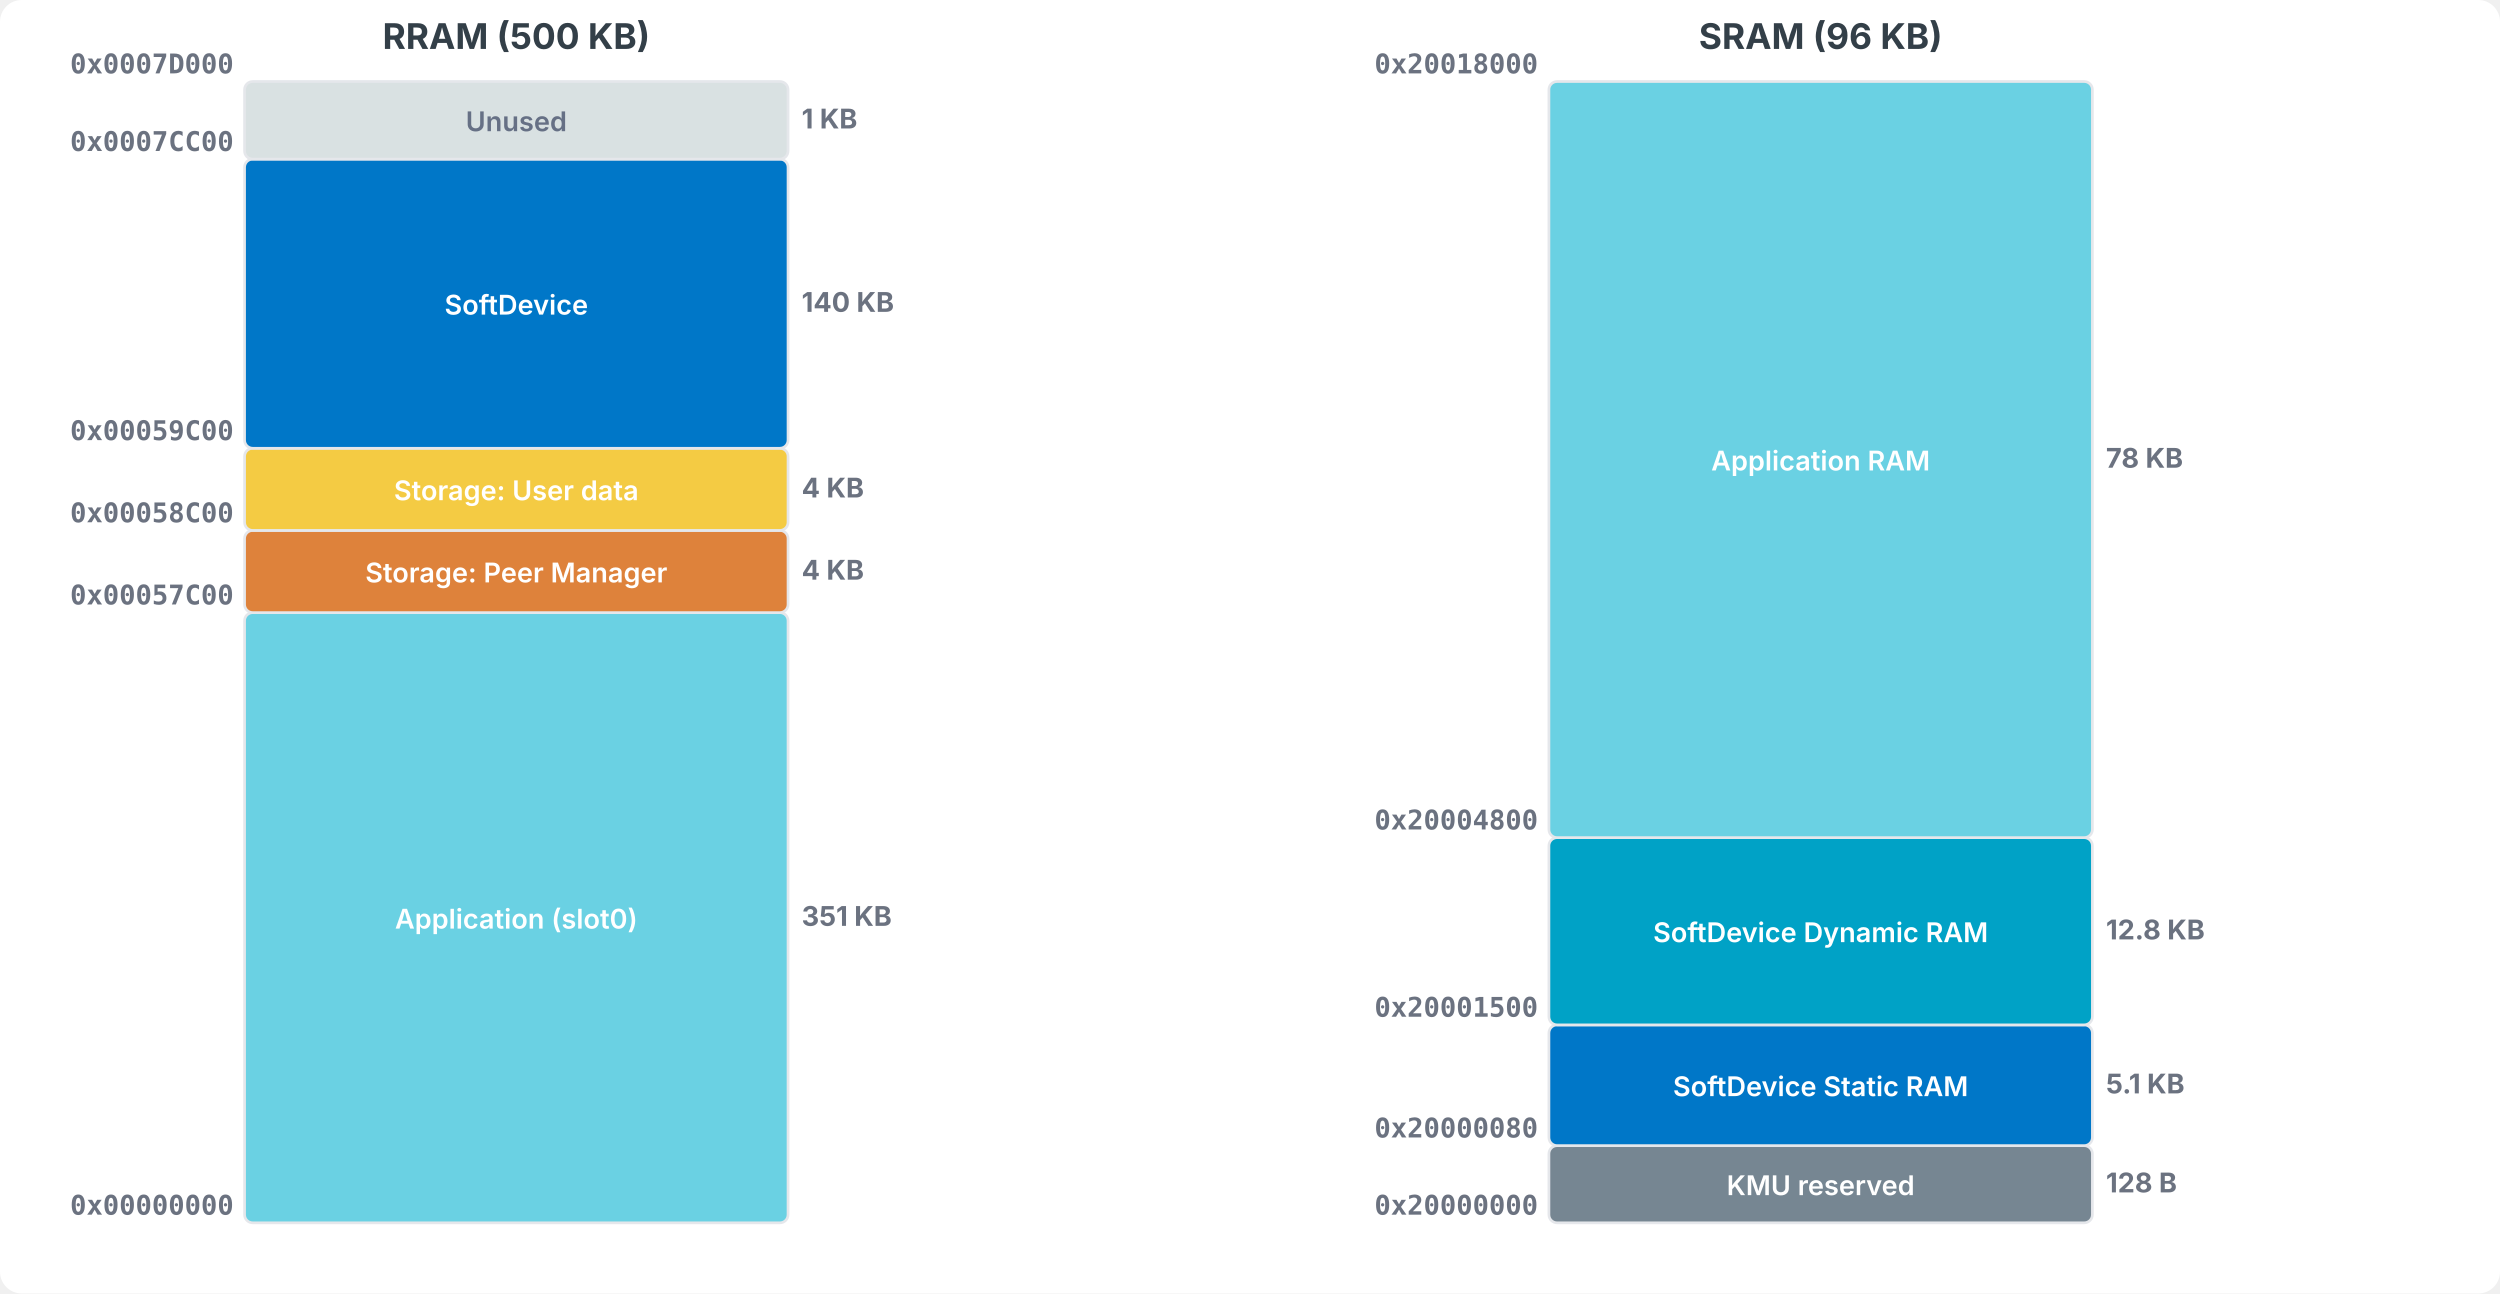
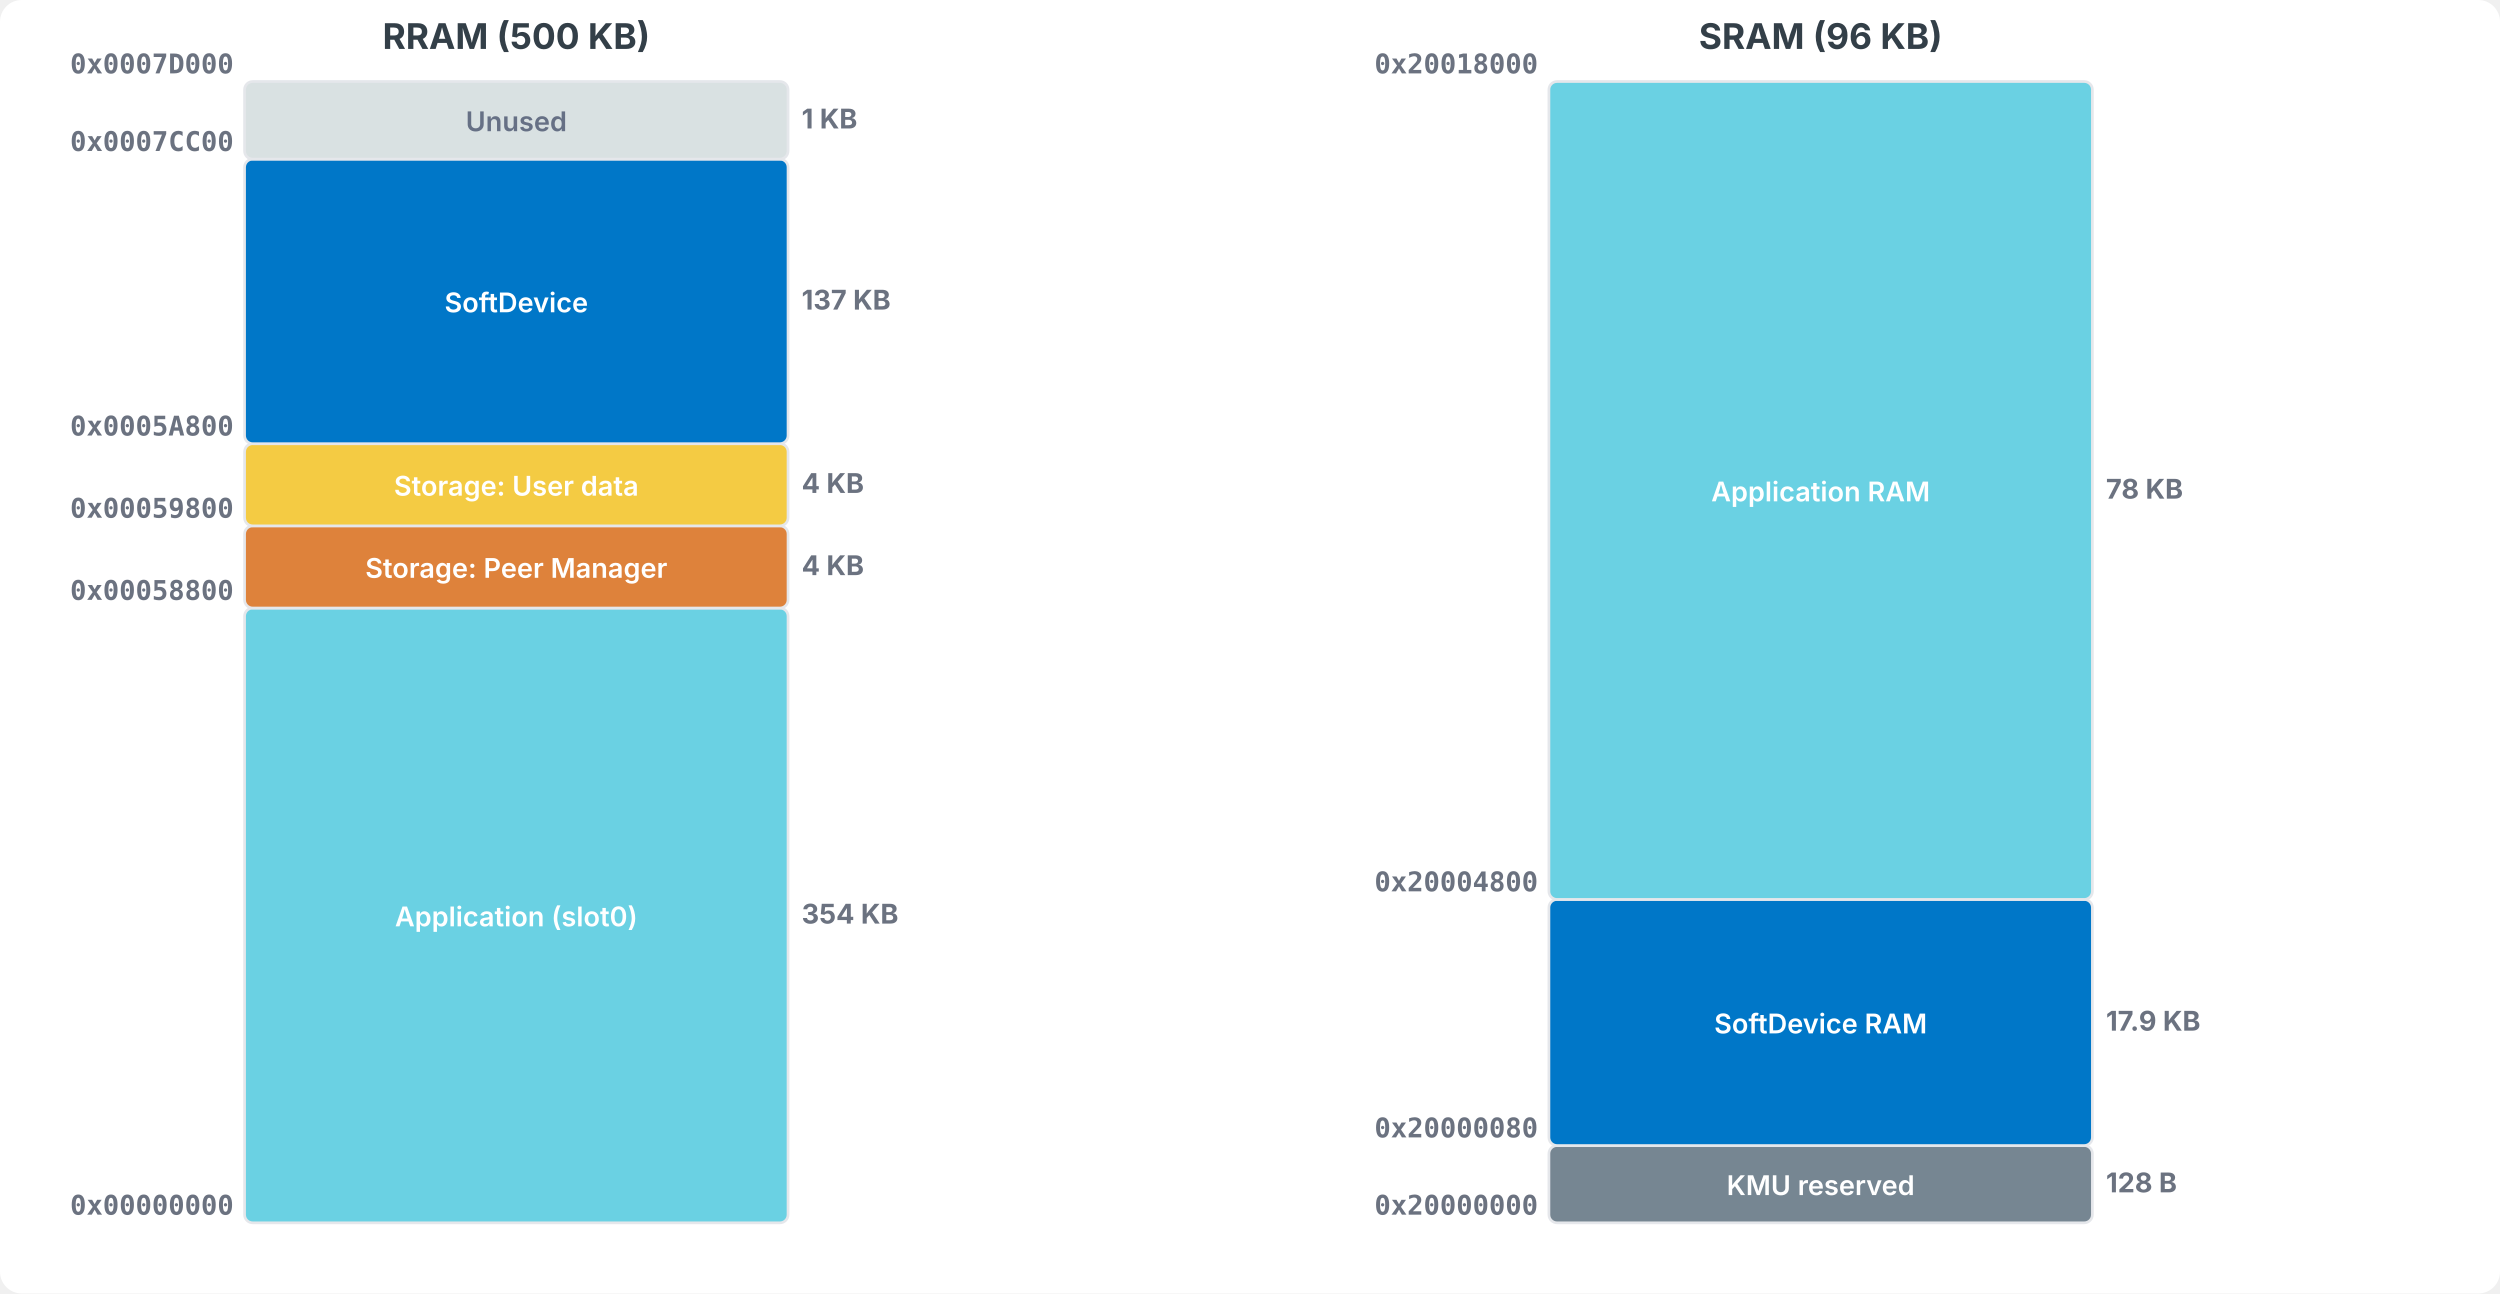
<svg xmlns="http://www.w3.org/2000/svg" viewBox="0 0 920 476" width="920" height="476" font-family="Inter, -apple-system, sans-serif">
  <rect width="100%" height="100%" fill="#ffffff" rx="8" />
  <text x="190.0" y="18" text-anchor="middle" font-size="13" font-weight="bold" fill="#333f48">RRAM (500 KB)</text>
-   <rect x="90" y="225.44" width="200" height="224.56" fill="#6ad1e3" rx="3" stroke="#e5e7eb" stroke-width="1" />
-   <text x="190.0" y="341.72" text-anchor="middle" font-size="10" font-weight="600" fill="#fff">Application (slot0)</text>
+   <rect x="90" y="223.76" width="200" height="226.24" fill="#6ad1e3" rx="3" stroke="#e5e7eb" stroke-width="1" />
+   <text x="190.0" y="340.88" text-anchor="middle" font-size="10" font-weight="600" fill="#fff">Application (slot0)</text>
  <text x="86" y="447.0" text-anchor="end" font-size="10" font-weight="bold" font-family="monospace" fill="#6b7280">0x00000000</text>
-   <text x="295" y="340.72" text-anchor="start" font-size="10" font-weight="bold" fill="#6b7280">351 KB</text>
-   <rect x="90" y="195.2" width="200" height="30.24" fill="#de823b" rx="3" stroke="#e5e7eb" stroke-width="1" />
-   <text x="190.0" y="214.32" text-anchor="middle" font-size="10" font-weight="600" fill="#fff">Storage: Peer Manager</text>
-   <text x="86" y="222.44" text-anchor="end" font-size="10" font-weight="bold" font-family="monospace" fill="#6b7280">0x00057C00</text>
-   <text x="295" y="213.32" text-anchor="start" font-size="10" font-weight="bold" fill="#6b7280">4 KB</text>
-   <rect x="90" y="164.96" width="200" height="30.24" fill="#f4cb43" rx="3" stroke="#e5e7eb" stroke-width="1" />
-   <text x="190.0" y="184.08" text-anchor="middle" font-size="10" font-weight="600" fill="#fff">Storage: User data</text>
-   <text x="86" y="192.2" text-anchor="end" font-size="10" font-weight="bold" font-family="monospace" fill="#6b7280">0x00058C00</text>
-   <text x="295" y="183.08" text-anchor="start" font-size="10" font-weight="bold" fill="#6b7280">4 KB</text>
-   <rect x="90" y="58.56" width="200" height="106.4" fill="#0077c8" rx="3" stroke="#e5e7eb" stroke-width="1" />
-   <text x="190.0" y="115.76" text-anchor="middle" font-size="10" font-weight="600" fill="#fff">SoftDevice</text>
-   <text x="86" y="161.96" text-anchor="end" font-size="10" font-weight="bold" font-family="monospace" fill="#6b7280">0x00059C00</text>
-   <text x="295" y="114.76" text-anchor="start" font-size="10" font-weight="bold" fill="#6b7280">140 KB</text>
+   <text x="295" y="339.88" text-anchor="start" font-size="10" font-weight="bold" fill="#6b7280">354 KB</text>
+   <rect x="90" y="193.52" width="200" height="30.24" fill="#de823b" rx="3" stroke="#e5e7eb" stroke-width="1" />
+   <text x="190.0" y="212.64" text-anchor="middle" font-size="10" font-weight="600" fill="#fff">Storage: Peer Manager</text>
+   <text x="86" y="220.76" text-anchor="end" font-size="10" font-weight="bold" font-family="monospace" fill="#6b7280">0x00058800</text>
+   <text x="295" y="211.64" text-anchor="start" font-size="10" font-weight="bold" fill="#6b7280">4 KB</text>
+   <rect x="90" y="163.28" width="200" height="30.24" fill="#f4cb43" rx="3" stroke="#e5e7eb" stroke-width="1" />
+   <text x="190.0" y="182.4" text-anchor="middle" font-size="10" font-weight="600" fill="#fff">Storage: User data</text>
+   <text x="86" y="190.52" text-anchor="end" font-size="10" font-weight="bold" font-family="monospace" fill="#6b7280">0x00059800</text>
+   <text x="295" y="181.4" text-anchor="start" font-size="10" font-weight="bold" fill="#6b7280">4 KB</text>
+   <rect x="90" y="58.56" width="200" height="104.72" fill="#0077c8" rx="3" stroke="#e5e7eb" stroke-width="1" />
+   <text x="190.0" y="114.92" text-anchor="middle" font-size="10" font-weight="600" fill="#fff">SoftDevice</text>
+   <text x="86" y="160.28" text-anchor="end" font-size="10" font-weight="bold" font-family="monospace" fill="#6b7280">0x0005A800</text>
+   <text x="295" y="113.92" text-anchor="start" font-size="10" font-weight="bold" fill="#6b7280">137 KB</text>
  <rect x="90" y="30" width="200" height="28.56" fill="#d9e1e2" rx="3" stroke="#e5e7eb" stroke-width="1" />
  <text x="190.0" y="48.28" text-anchor="middle" font-size="10" font-weight="600" fill="#667085">Unused</text>
  <text x="86" y="55.56" text-anchor="end" font-size="10" font-weight="bold" font-family="monospace" fill="#6b7280">0x0007CC00</text>
  <text x="295" y="47.28" text-anchor="start" font-size="10" font-weight="bold" fill="#6b7280">1 KB</text>
  <text x="86" y="27" text-anchor="end" font-size="10" font-weight="bold" font-family="monospace" fill="#6b7280">0x0007D000</text>
  <text x="670.0" y="18" text-anchor="middle" font-size="13" font-weight="bold" fill="#333f48">SRAM (96 KB)</text>
-   <rect x="570" y="421.599" width="200" height="28.401" fill="#768692" rx="3" stroke="#e5e7eb" stroke-width="1" />
-   <text x="670.0" y="439.799" text-anchor="middle" font-size="10" font-weight="600" fill="#fff">KMU reserved</text>
+   <rect x="570" y="421.562" width="200" height="28.438" fill="#768692" rx="3" stroke="#e5e7eb" stroke-width="1" />
+   <text x="670.0" y="439.781" text-anchor="middle" font-size="10" font-weight="600" fill="#fff">KMU reserved</text>
  <text x="566" y="447.0" text-anchor="end" font-size="10" font-weight="bold" font-family="monospace" fill="#6b7280">0x20000000</text>
-   <text x="775" y="438.799" text-anchor="start" font-size="10" font-weight="bold" fill="#6b7280">128 B</text>
-   <rect x="570" y="377.156" width="200" height="44.443" fill="#0077c8" rx="3" stroke="#e5e7eb" stroke-width="1" />
-   <text x="670.0" y="403.378" text-anchor="middle" font-size="10" font-weight="600" fill="#fff">SoftDevice Static RAM</text>
-   <text x="566" y="418.599" text-anchor="end" font-size="10" font-weight="bold" font-family="monospace" fill="#6b7280">0x20000080</text>
-   <text x="775" y="402.378" text-anchor="start" font-size="10" font-weight="bold" fill="#6b7280">5.1 KB</text>
-   <rect x="570" y="308.25" width="200" height="68.906" fill="#00a2c6" rx="3" stroke="#e5e7eb" stroke-width="1" />
-   <text x="670.0" y="346.703" text-anchor="middle" font-size="10" font-weight="600" fill="#fff">SoftDevice Dynamic RAM</text>
-   <text x="566" y="374.156" text-anchor="end" font-size="10" font-weight="bold" font-family="monospace" fill="#6b7280">0x20001500</text>
-   <text x="775" y="345.703" text-anchor="start" font-size="10" font-weight="bold" fill="#6b7280">12.8 KB</text>
-   <rect x="570" y="30.0" width="200" height="278.25" fill="#6ad1e3" rx="3" stroke="#e5e7eb" stroke-width="1" />
-   <text x="670.0" y="173.125" text-anchor="middle" font-size="10" font-weight="600" fill="#fff">Application RAM</text>
-   <text x="566" y="305.25" text-anchor="end" font-size="10" font-weight="bold" font-family="monospace" fill="#6b7280">0x20004800</text>
-   <text x="775" y="172.125" text-anchor="start" font-size="10" font-weight="bold" fill="#6b7280">78 KB</text>
+   <text x="775" y="438.781" text-anchor="start" font-size="10" font-weight="bold" fill="#6b7280">128 B</text>
+   <rect x="570" y="331.0" width="200" height="90.562" fill="#0077c8" rx="3" stroke="#e5e7eb" stroke-width="1" />
+   <text x="670.0" y="380.281" text-anchor="middle" font-size="10" font-weight="600" fill="#fff">SoftDevice RAM</text>
+   <text x="566" y="418.562" text-anchor="end" font-size="10" font-weight="bold" font-family="monospace" fill="#6b7280">0x20000080</text>
+   <text x="775" y="379.281" text-anchor="start" font-size="10" font-weight="bold" fill="#6b7280">17.9 KB</text>
+   <rect x="570" y="30.0" width="200" height="301.0" fill="#6ad1e3" rx="3" stroke="#e5e7eb" stroke-width="1" />
+   <text x="670.0" y="184.5" text-anchor="middle" font-size="10" font-weight="600" fill="#fff">Application RAM</text>
+   <text x="566" y="328.0" text-anchor="end" font-size="10" font-weight="bold" font-family="monospace" fill="#6b7280">0x20004800</text>
+   <text x="775" y="183.5" text-anchor="start" font-size="10" font-weight="bold" fill="#6b7280">78 KB</text>
  <text x="566" y="27.0" text-anchor="end" font-size="10" font-weight="bold" font-family="monospace" fill="#6b7280">0x20018000</text>
</svg>
